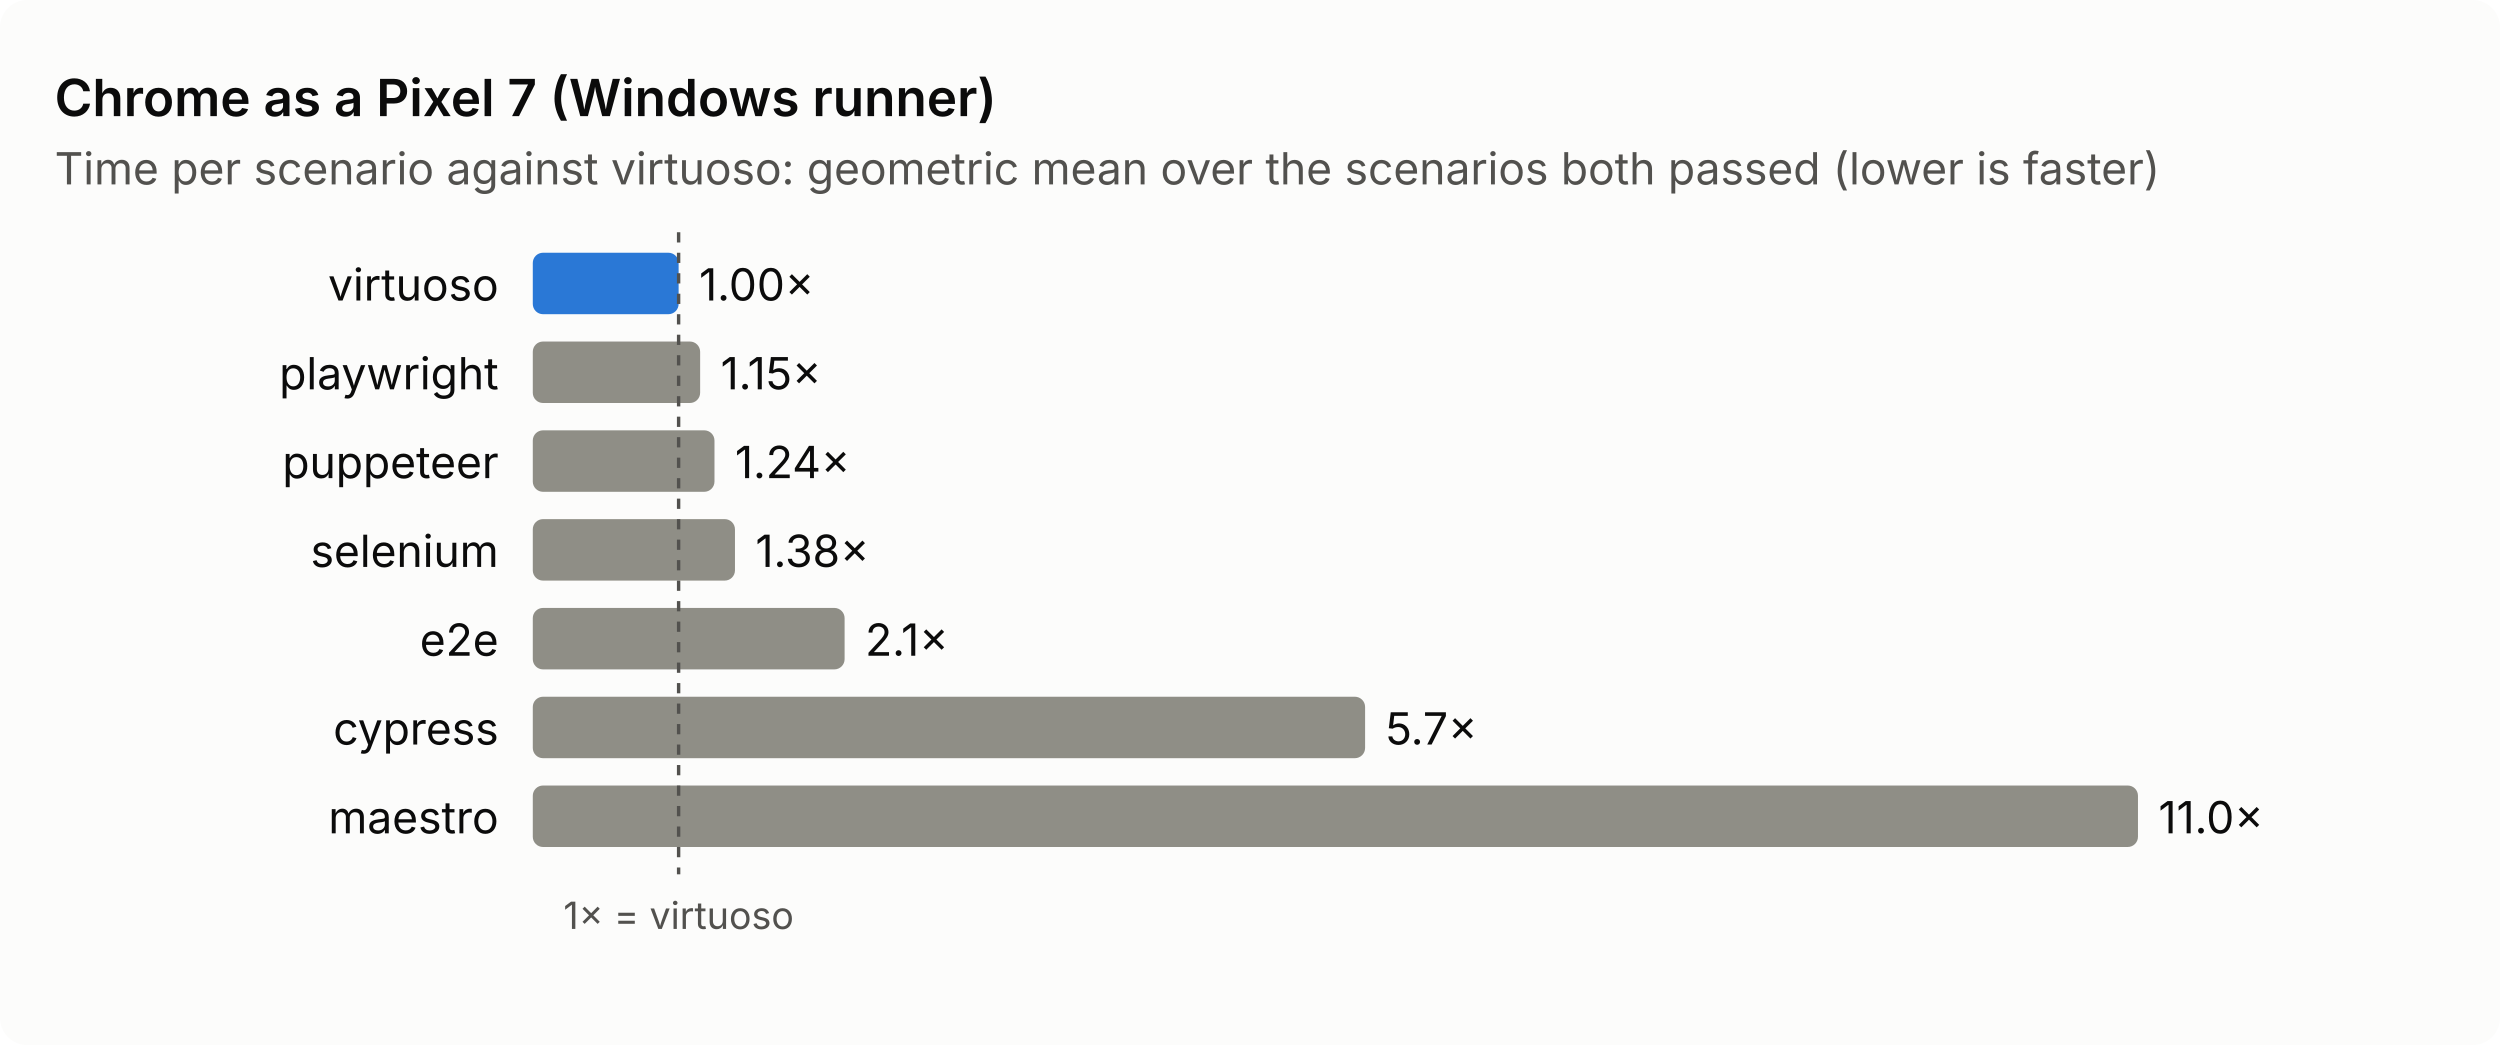
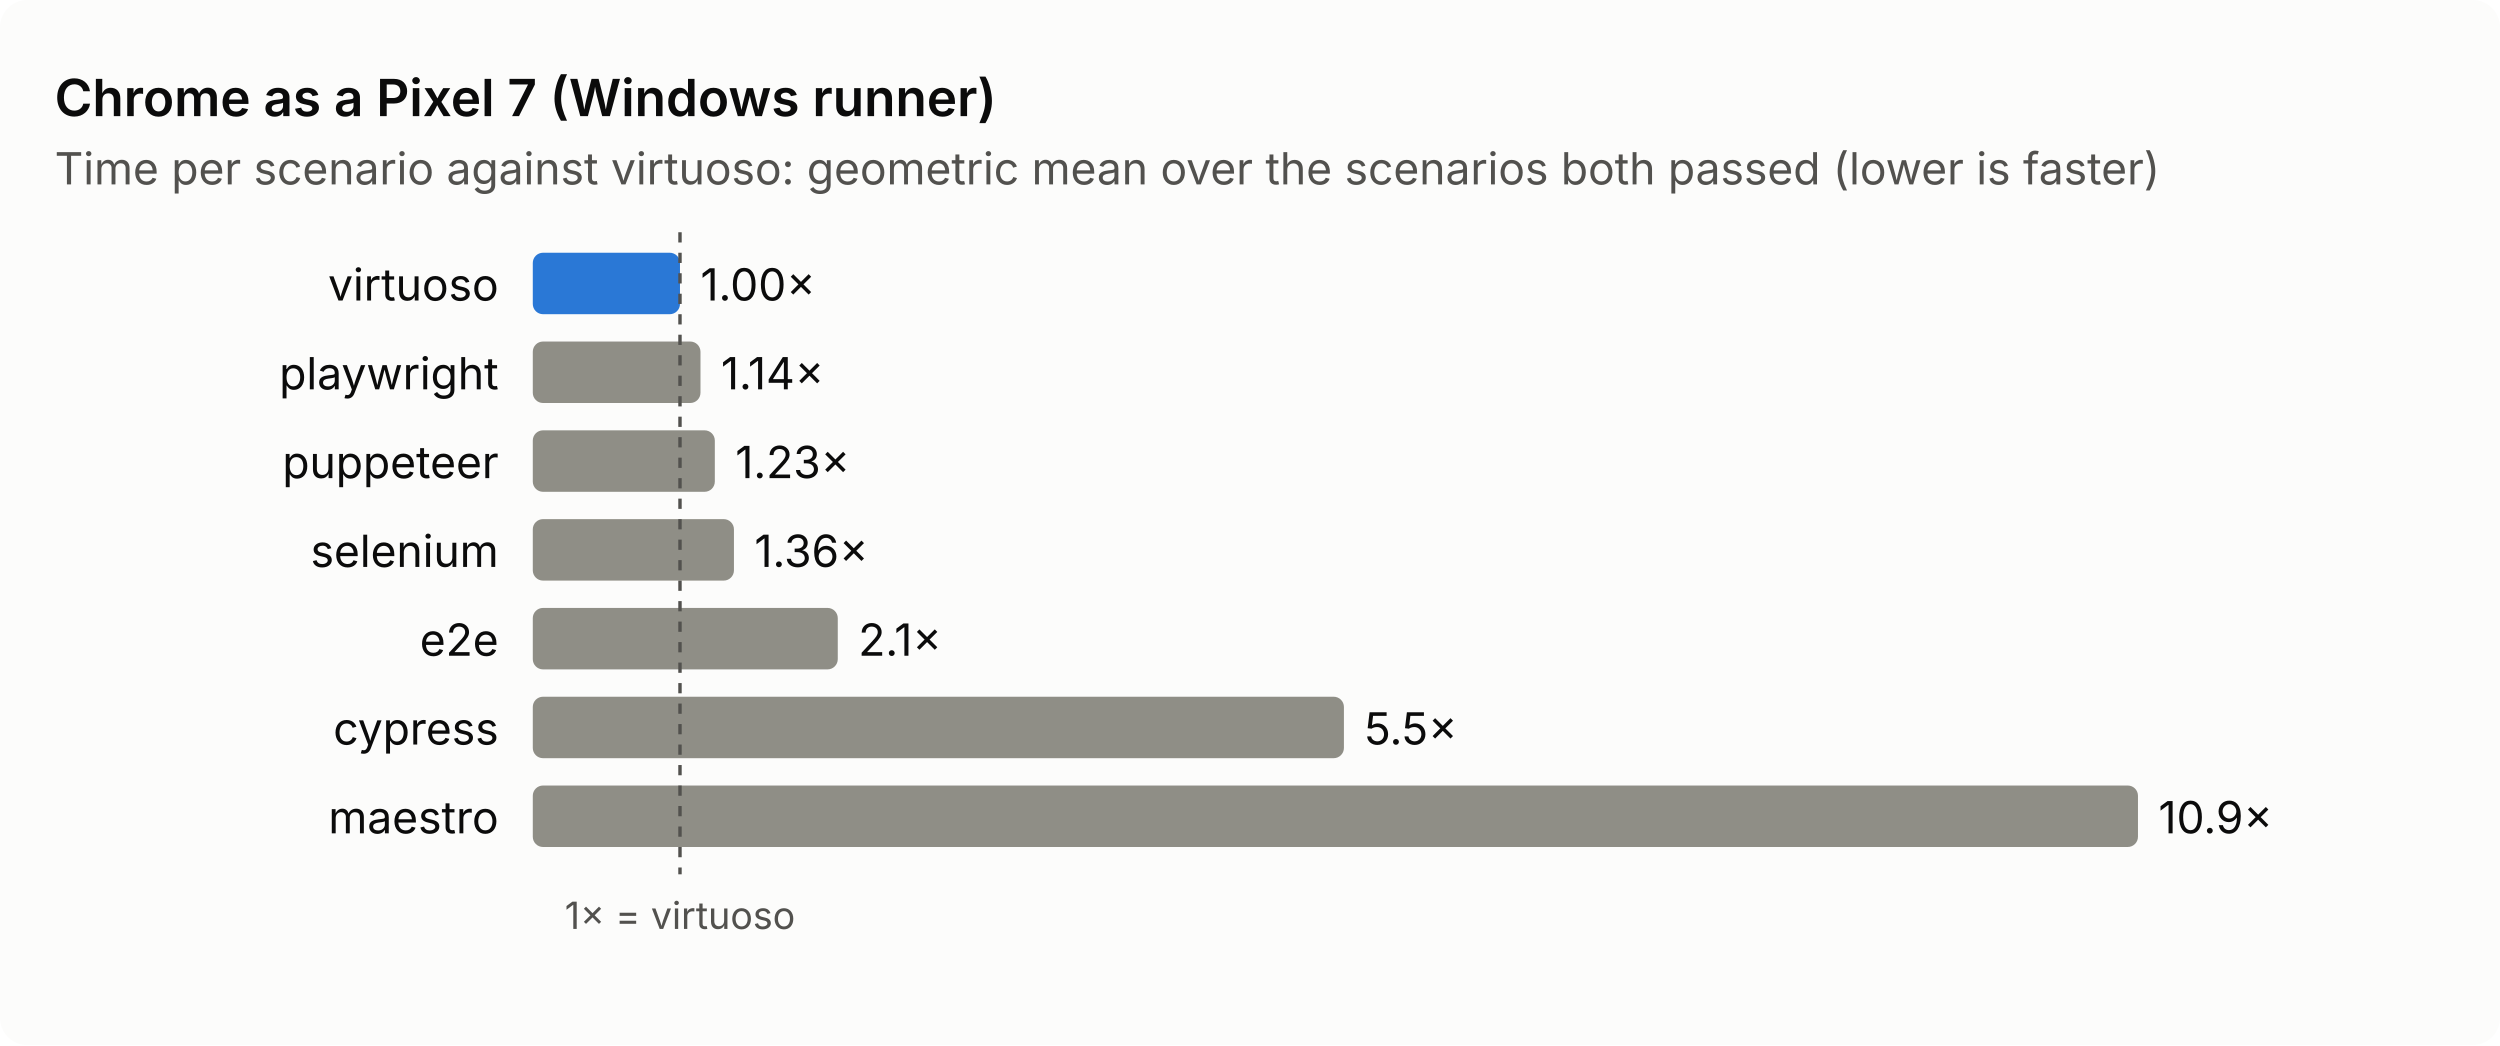
<svg xmlns="http://www.w3.org/2000/svg" viewBox="0 0 732 306" width="732" height="306" role="img" aria-label="Chrome as a Pixel 7 (Windows runner): time per scenario against virtuoso">
  <style>text{font:13px system-ui,-apple-system,'Segoe UI',sans-serif;fill:#0b0b0b}.sub,.axis{fill:#52514e}.axis{font-size:11px}.title{font-size:15px;font-weight:600}.bg{fill:#fcfcfb}.bar{fill:#8f8e86}.base{fill:#2a78d6}.ref{stroke:#52514e;stroke-dasharray:3 3}@media (prefers-color-scheme: dark){.bg{fill:#1a1a19}text{fill:#f0efec}.sub,.axis{fill:#c3c2b7}.base{fill:#3987e5}.ref{stroke:#c3c2b7}}</style>
  <rect class="bg" width="732" height="306" rx="8" />
  <text class="title" x="16" y="34.0">Chrome as a Pixel 7 (Windows runner)</text>
  <text class="sub" x="16" y="54.0">Time per scenario against virtuoso: geometric mean over the scenarios both passed (lower is faster)</text>
  <text x="146.0" y="88.0" text-anchor="end">virtuoso</text>
-   <rect class="bar base" x="156" y="74.0" width="42.7" height="18" rx="3" />
-   <text x="204.7" y="88.0">1.00×</text>
+   <rect class="bar base" x="156" y="74.0" width="43.1" height="18" rx="3" />
+   <text x="205.1" y="88.0">1.00×</text>
  <text x="146.0" y="114.0" text-anchor="end">playwright</text>
-   <rect class="bar" x="156" y="100.0" width="49.0" height="18" rx="3" />
-   <text x="211.0" y="114.0">1.15×</text>
+   <rect class="bar" x="156" y="100.0" width="49.1" height="18" rx="3" />
+   <text x="211.1" y="114.0">1.14×</text>
  <text x="146.0" y="140.0" text-anchor="end">puppeteer</text>
-   <rect class="bar" x="156" y="126.0" width="53.2" height="18" rx="3" />
-   <text x="215.2" y="140.0">1.24×</text>
+   <rect class="bar" x="156" y="126.0" width="53.3" height="18" rx="3" />
+   <text x="215.3" y="140.0">1.23×</text>
  <text x="146.0" y="166.0" text-anchor="end">selenium</text>
-   <rect class="bar" x="156" y="152.0" width="59.2" height="18" rx="3" />
-   <text x="221.2" y="166.0">1.38×</text>
+   <rect class="bar" x="156" y="152.0" width="58.9" height="18" rx="3" />
+   <text x="220.9" y="166.0">1.36×</text>
  <text x="146.0" y="192.0" text-anchor="end">e2e</text>
-   <rect class="bar" x="156" y="178.0" width="91.3" height="18" rx="3" />
-   <text x="253.3" y="192.0">2.1×</text>
+   <rect class="bar" x="156" y="178.0" width="89.3" height="18" rx="3" />
+   <text x="251.3" y="192.0">2.1×</text>
  <text x="146.0" y="218.0" text-anchor="end">cypress</text>
-   <rect class="bar" x="156" y="204.0" width="243.7" height="18" rx="3" />
-   <text x="405.7" y="218.0">5.7×</text>
+   <rect class="bar" x="156" y="204.0" width="237.5" height="18" rx="3" />
+   <text x="399.5" y="218.0">5.5×</text>
  <text x="146.0" y="244.0" text-anchor="end">maestro</text>
  <rect class="bar" x="156" y="230.0" width="470.0" height="18" rx="3" />
-   <text x="632.0" y="244.0">11.0×</text>
-   <line class="ref" x1="198.7" y1="68.0" x2="198.7" y2="256.0" />
-   <text class="axis" x="198.7" y="272.0" text-anchor="middle">1× = virtuoso</text>
+   <text x="632.0" y="244.0">10.9×</text>
+   <line class="ref" x1="199.1" y1="68.0" x2="199.1" y2="256.0" />
+   <text class="axis" x="199.1" y="272.0" text-anchor="middle">1× = virtuoso</text>
</svg>
